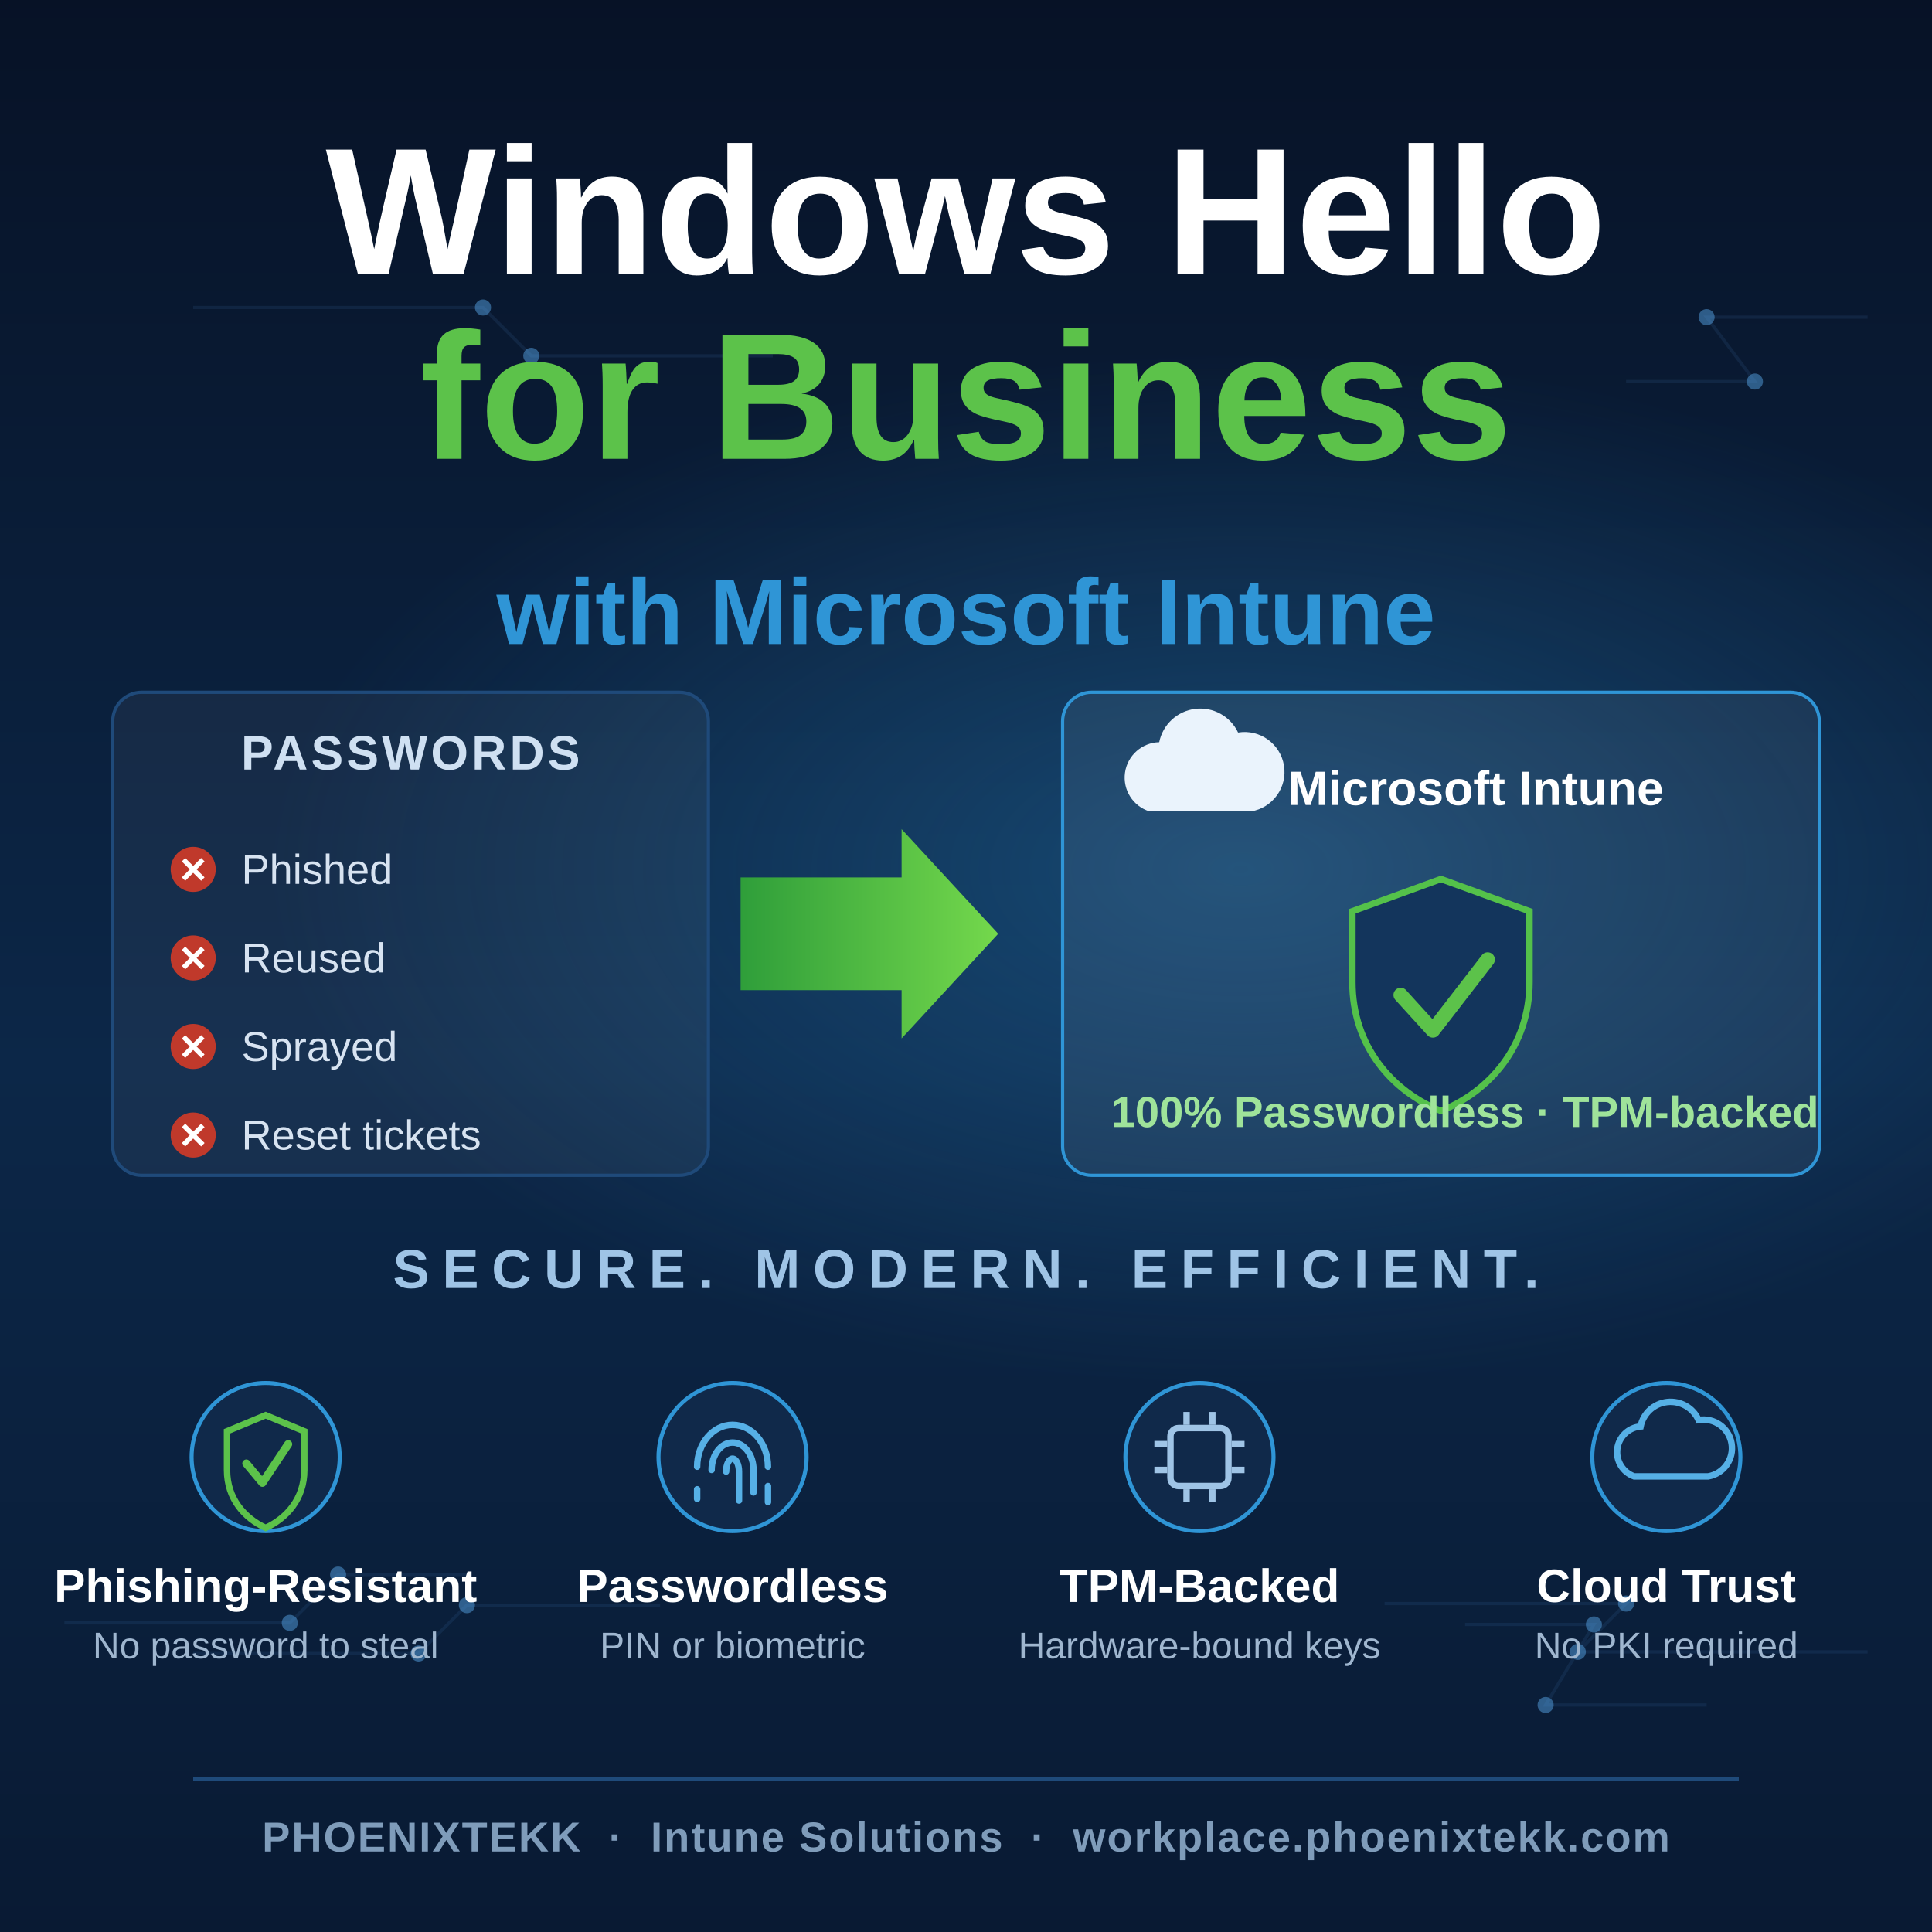
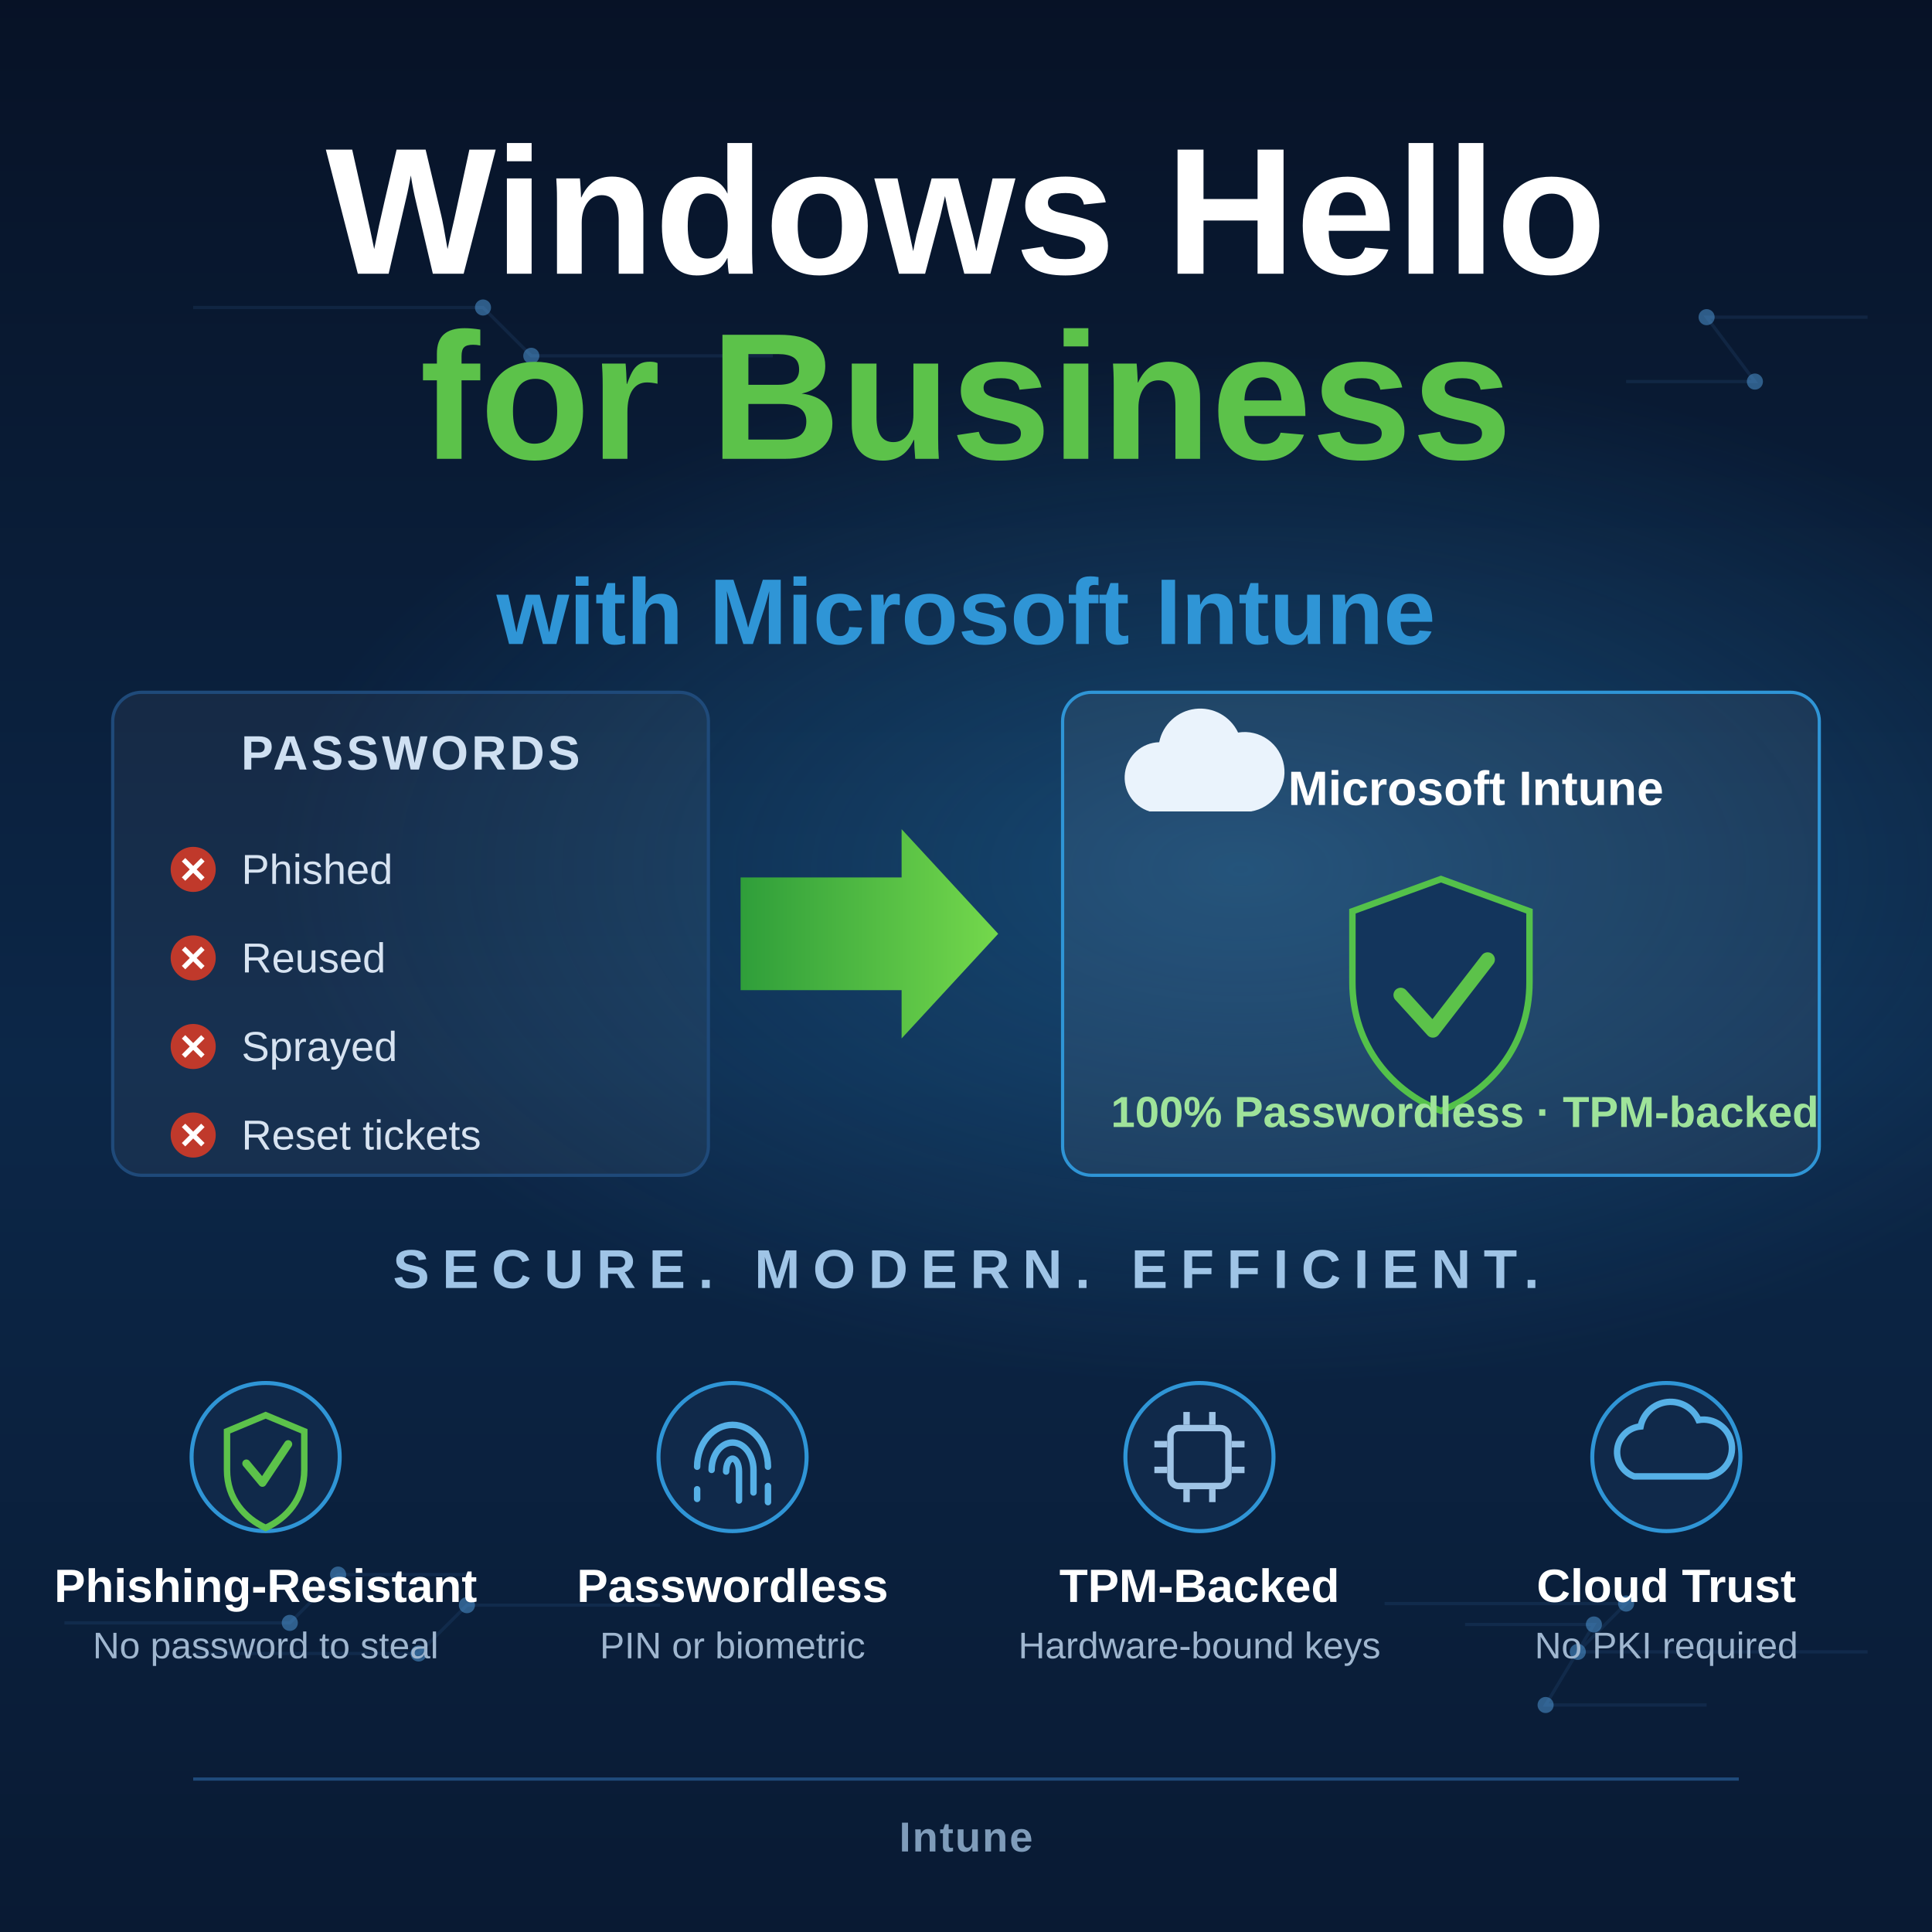
<svg xmlns="http://www.w3.org/2000/svg" viewBox="0 0 1200 1200" role="img" aria-labelledby="t d">
  <defs>
    <linearGradient id="bg" x1="0" y1="0" x2="0" y2="1">
      <stop offset="0" stop-color="#071226" />
      <stop offset="0.55" stop-color="#0c2748" />
      <stop offset="1" stop-color="#091a33" />
    </linearGradient>
    <linearGradient id="arrow" x1="0" y1="0" x2="1" y2="0">
      <stop offset="0" stop-color="#2f9e3a" />
      <stop offset="1" stop-color="#74d84c" />
    </linearGradient>
    <radialGradient id="glow" cx="0.5" cy="0.5" r="0.5">
      <stop offset="0" stop-color="#2f95d6" stop-opacity="0.33" />
      <stop offset="1" stop-color="#2f95d6" stop-opacity="0" />
    </radialGradient>
  </defs>
  <rect width="1200" height="1200" fill="url(#bg)" />
  <ellipse cx="770" cy="540" rx="600" ry="320" fill="url(#glow)" />
  <g stroke="#3a6ea5" stroke-width="2" opacity="0.16" fill="none">
    <path d="M120 1027 H260 L290 997 H410" />
    <path d="M1160 197 H1060 L1090 237 H1010" />
    <path d="M120 191 H300 L330 221 H480" />
    <path d="M1060 1059 H960 L990 1009 H910" />
    <path d="M1160 1026 H980 L1010 996 H860" />
    <path d="M40 1008 H180 L210 978 H290" />
  </g>
  <g fill="#54a0e0" opacity="0.5">
    <circle cx="260" cy="1027" r="5" />
    <circle cx="290" cy="997" r="5" />
    <circle cx="1060" cy="197" r="5" />
    <circle cx="1090" cy="237" r="5" />
    <circle cx="300" cy="191" r="5" />
    <circle cx="330" cy="221" r="5" />
    <circle cx="960" cy="1059" r="5" />
    <circle cx="990" cy="1009" r="5" />
    <circle cx="980" cy="1026" r="5" />
    <circle cx="1010" cy="996" r="5" />
    <circle cx="180" cy="1008" r="5" />
    <circle cx="210" cy="978" r="5" />
  </g>
  <g text-anchor="middle" font-family="Segoe UI, Arial, sans-serif" font-weight="800">
    <text x="600" y="170" font-size="112" fill="#ffffff" font-weight="800">Windows Hello</text>
    <text x="600" y="285" font-size="112" fill="#5cc24a" font-weight="800">for Business</text>
    <text x="600" y="400" font-size="58" fill="#2f95d6" font-weight="700">with Microsoft Intune</text>
  </g>
  <g font-family="Segoe UI, Arial, sans-serif">
    <rect x="70" y="430" width="370" height="300" rx="18" fill="#ffffff" opacity="0.05" />
    <rect x="70" y="430" width="370" height="300" rx="18" fill="none" stroke="#1f4a7a" stroke-width="2" />
    <text x="255" y="478" text-anchor="middle" font-size="30" font-weight="700" fill="#cfe0f2" letter-spacing="2">PASSWORDS</text>
    <g font-size="26" fill="#d7e3f1">
      <g>
        <circle cx="120" cy="540" r="14" fill="#c0392b" />
        <path d="M114 534 l12 12 M126 534 l-12 12" stroke="#fff" stroke-width="3" />
        <text x="150" y="549">Phished</text>
      </g>
      <g>
        <circle cx="120" cy="595" r="14" fill="#c0392b" />
        <path d="M114 589 l12 12 M126 589 l-12 12" stroke="#fff" stroke-width="3" />
        <text x="150" y="604">Reused</text>
      </g>
      <g>
        <circle cx="120" cy="650" r="14" fill="#c0392b" />
        <path d="M114 644 l12 12 M126 644 l-12 12" stroke="#fff" stroke-width="3" />
        <text x="150" y="659">Sprayed</text>
      </g>
      <g>
        <circle cx="120" cy="705" r="14" fill="#c0392b" />
        <path d="M114 699 l12 12 M126 699 l-12 12" stroke="#fff" stroke-width="3" />
        <text x="150" y="714">Reset tickets</text>
      </g>
    </g>
  </g>
  <polygon points="460,545 560,545 560,515 620,580 560,645 560,615 460,615" fill="url(#arrow)" />
  <g font-family="Segoe UI, Arial, sans-serif">
    <rect x="660" y="430" width="470" height="300" rx="18" fill="#ffffff" opacity="0.06" />
    <rect x="660" y="430" width="470" height="300" rx="18" fill="none" stroke="#2f95d6" stroke-width="2" />
    <g transform="translate(700,470)">
      <path d="M14 34 a22 22 0 0 1 6 -43 a26 26 0 0 1 49 -6 a20 20 0 0 1 8 49 z" fill="#eaf3fc" />
    </g>
    <text x="800" y="500" font-size="30" font-weight="700" fill="#ffffff">Microsoft Intune</text>
    <g transform="translate(820,540)">
      <path d="M75 6 L130 26 V70 C130 110 105 138 75 150 C45 138 20 110 20 70 V26 Z" fill="#13355c" stroke="#54c14a" stroke-width="4" />
      <path d="M50 78 L70 100 L104 56" fill="none" stroke="#5cc24a" stroke-width="9" stroke-linecap="round" stroke-linejoin="round" />
    </g>
    <text x="690" y="700" font-size="27" font-weight="700" fill="#9fe39a">100% Passwordless · TPM-backed</text>
  </g>
  <text x="600" y="800" text-anchor="middle" font-family="Segoe UI, Arial, sans-serif" font-size="34" font-weight="800" fill="#9fc4e6" letter-spacing="8">SECURE.  MODERN.  EFFICIENT.</text>
  <g font-family="Segoe UI, Arial, sans-serif" text-anchor="middle">
    <g transform="translate(165,905)">
      <circle r="46" fill="#10294a" stroke="#2f95d6" stroke-width="2.5" />
      <path d="M0 -26 L24 -16 V8 C24 26 13 38 0 44 C-13 38 -24 26 -24 8 V-16 Z" fill="none" stroke="#5cc24a" stroke-width="4" />
      <path d="M-12 4 L-2 16 L14 -8" fill="none" stroke="#5cc24a" stroke-width="5" stroke-linecap="round" stroke-linejoin="round" />
    </g>
    <g transform="translate(455,905)">
      <circle r="46" fill="#10294a" stroke="#2f95d6" stroke-width="2.5" />
      <g fill="none" stroke="#56b0e6" stroke-width="4" stroke-linecap="round">
        <path d="M-22 6 a22 26 0 0 1 44 0" />
        <path d="M-13 8 a13 17 0 0 1 26 0 v14" />
        <path d="M-4 9 a4 8 0 0 1 8 0 v18" />
        <path d="M-22 20 v6" />
        <path d="M22 18 v10" />
      </g>
    </g>
    <g transform="translate(745,905)">
      <circle r="46" fill="#10294a" stroke="#2f95d6" stroke-width="2.5" />
      <rect x="-18" y="-18" width="36" height="36" rx="5" fill="none" stroke="#9fc4e6" stroke-width="4" />
      <g stroke="#9fc4e6" stroke-width="4">
        <path d="M-8 -28 v8 M8 -28 v8 M-8 28 v-8 M8 28 v-8 M-28 -8 h8 M-28 8 h8 M28 -8 h-8 M28 8 h-8" />
      </g>
    </g>
    <g transform="translate(1035,905)">
      <circle r="46" fill="#10294a" stroke="#2f95d6" stroke-width="2.5" />
      <path d="M-20 12 a16 16 0 0 1 4 -31 a19 19 0 0 1 36 -4 a15 15 0 0 1 6 35 z" fill="none" stroke="#56b0e6" stroke-width="4" />
    </g>
    <g font-size="29" font-weight="700" fill="#ffffff">
      <text x="165" y="995">Phishing-Resistant</text>
      <text x="455" y="995">Passwordless</text>
      <text x="745" y="995">TPM-Backed</text>
      <text x="1035" y="995">Cloud Trust</text>
    </g>
    <g font-size="23" fill="#9fb6cf">
      <text x="165" y="1030">No password to steal</text>
      <text x="455" y="1030">PIN or biometric</text>
      <text x="745" y="1030">Hardware-bound keys</text>
      <text x="1035" y="1030">No PKI required</text>
    </g>
  </g>
  <line x1="120" y1="1105" x2="1080" y2="1105" stroke="#1f4a7a" stroke-width="2" />
-   <text x="600" y="1150" text-anchor="middle" font-family="Segoe UI, Arial, sans-serif" font-size="26" font-weight="700" fill="#7f9cba" letter-spacing="1">PHOENIXTEKK  ·  Intune Solutions  ·  workplace.phoenixtekk.com</text>
+   <text x="600" y="1150" text-anchor="middle" font-family="Segoe UI, Arial, sans-serif" font-size="26" font-weight="700" fill="#7f9cba" letter-spacing="1">Intune</text>
</svg>
